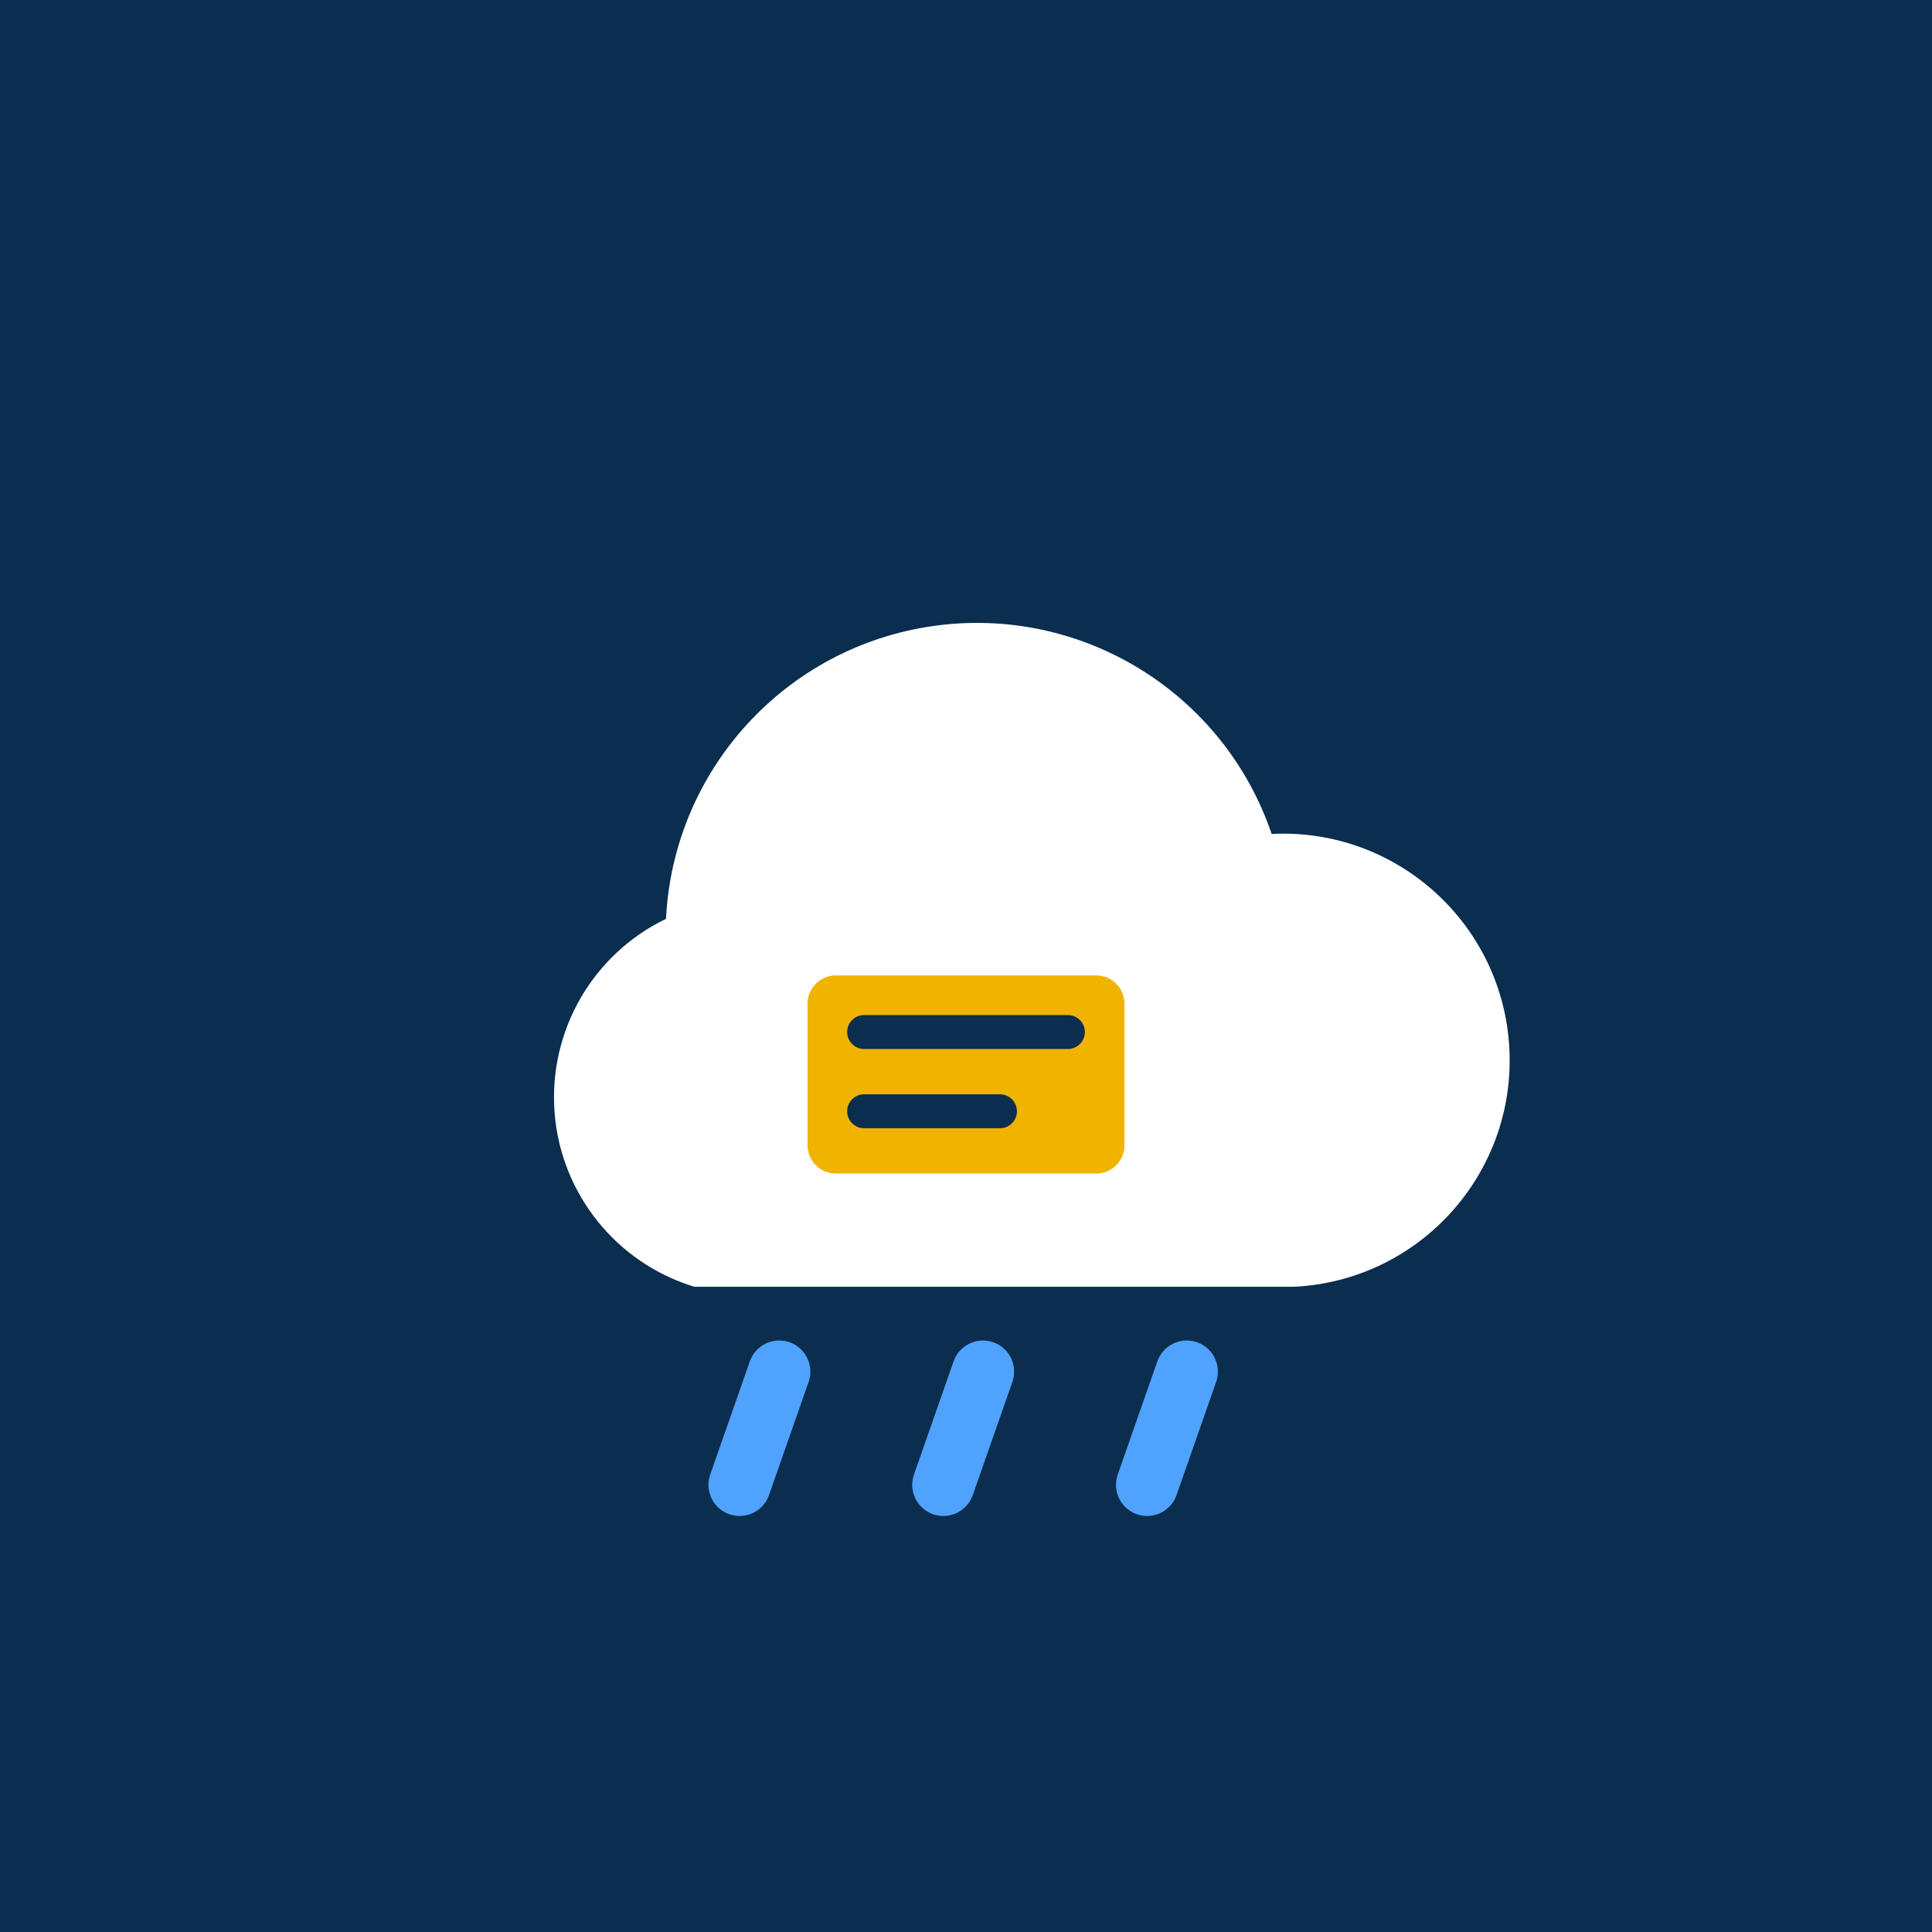
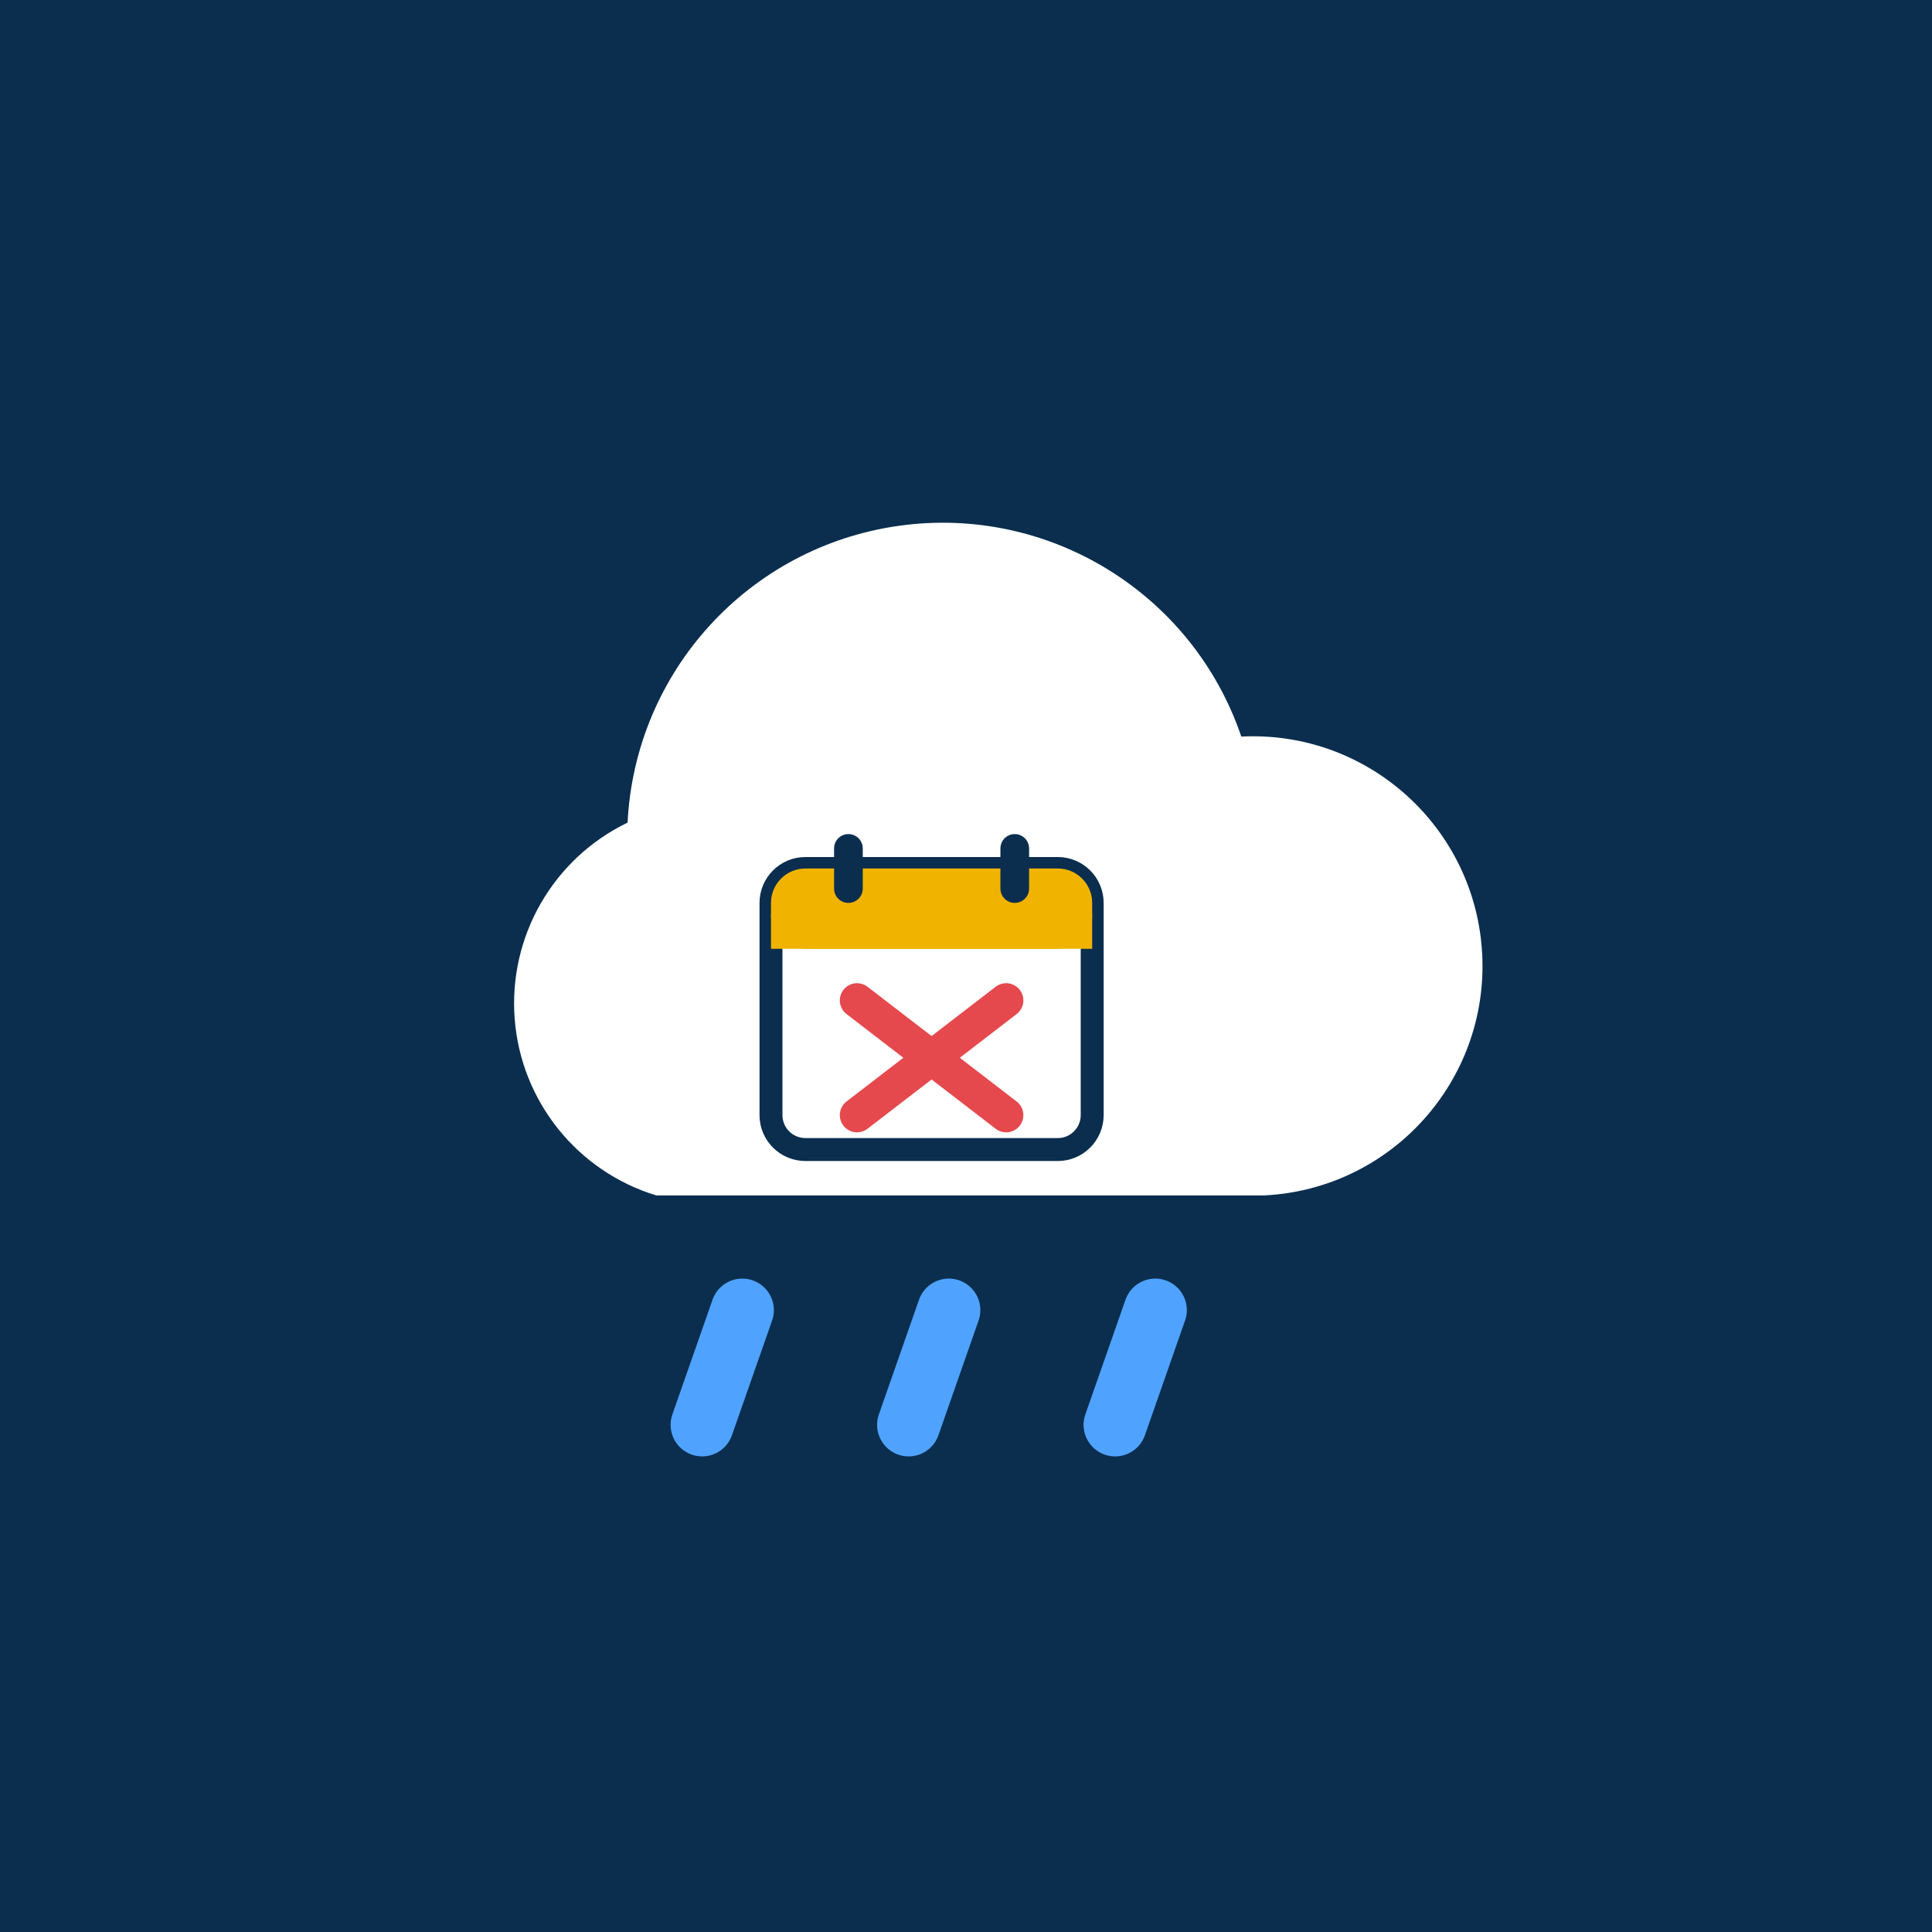
<svg xmlns="http://www.w3.org/2000/svg" viewBox="0 0 512 512">
  <rect width="512" height="512" fill="#0b2e4f" />
-   <g transform="translate(64 56) scale(.75)">
-     <path d="M150 250a110 110 0 0 1 214-30 80 80 0 0 1 8 160H160a70 70 0 0 1-10-130z" fill="#fff" />
+   <g transform="translate(256 256) scale(.76) translate(-268 -280)">
+     <path d="M150 230a110 110 0 0 1 214-30 80 80 0 0 1 8 160H160a70 70 0 0 1-10-130z" fill="#fff" />
    <g stroke="#4fa3ff" stroke-width="22" stroke-linecap="round">
-       <path d="M190 410l-14 40" />
-       <path d="M262 410l-14 40" />
-       <path d="M334 410l-14 40" />
+       <path d="M190 400l-14 40" />
+       <path d="M262 400l-14 40" />
+       <path d="M334 400l-14 40" />
    </g>
-     <rect x="200" y="270" width="112" height="70" rx="10" fill="#f0b400" />
-     <path d="M220 290h72M220 318h48" stroke="#0b2e4f" stroke-width="12" stroke-linecap="round" />
+     <g transform="translate(256 292)">
+       <rect x="-56" y="-46" width="112" height="98" rx="12" fill="#fff" stroke="#0b2e4f" stroke-width="8" />
+       <rect x="-56" y="-46" width="112" height="28" rx="12" fill="#f0b400" />
+       <rect x="-56" y="-30" width="112" height="12" fill="#f0b400" />
+       <rect x="-34" y="-58" width="10" height="24" rx="5" fill="#0b2e4f" />
+       <rect x="24" y="-58" width="10" height="24" rx="5" fill="#0b2e4f" />
+       <path d="M-26 0l52 40M26 0l-52 40" stroke="#e5484d" stroke-width="12" stroke-linecap="round" />
+     </g>
  </g>
</svg>
